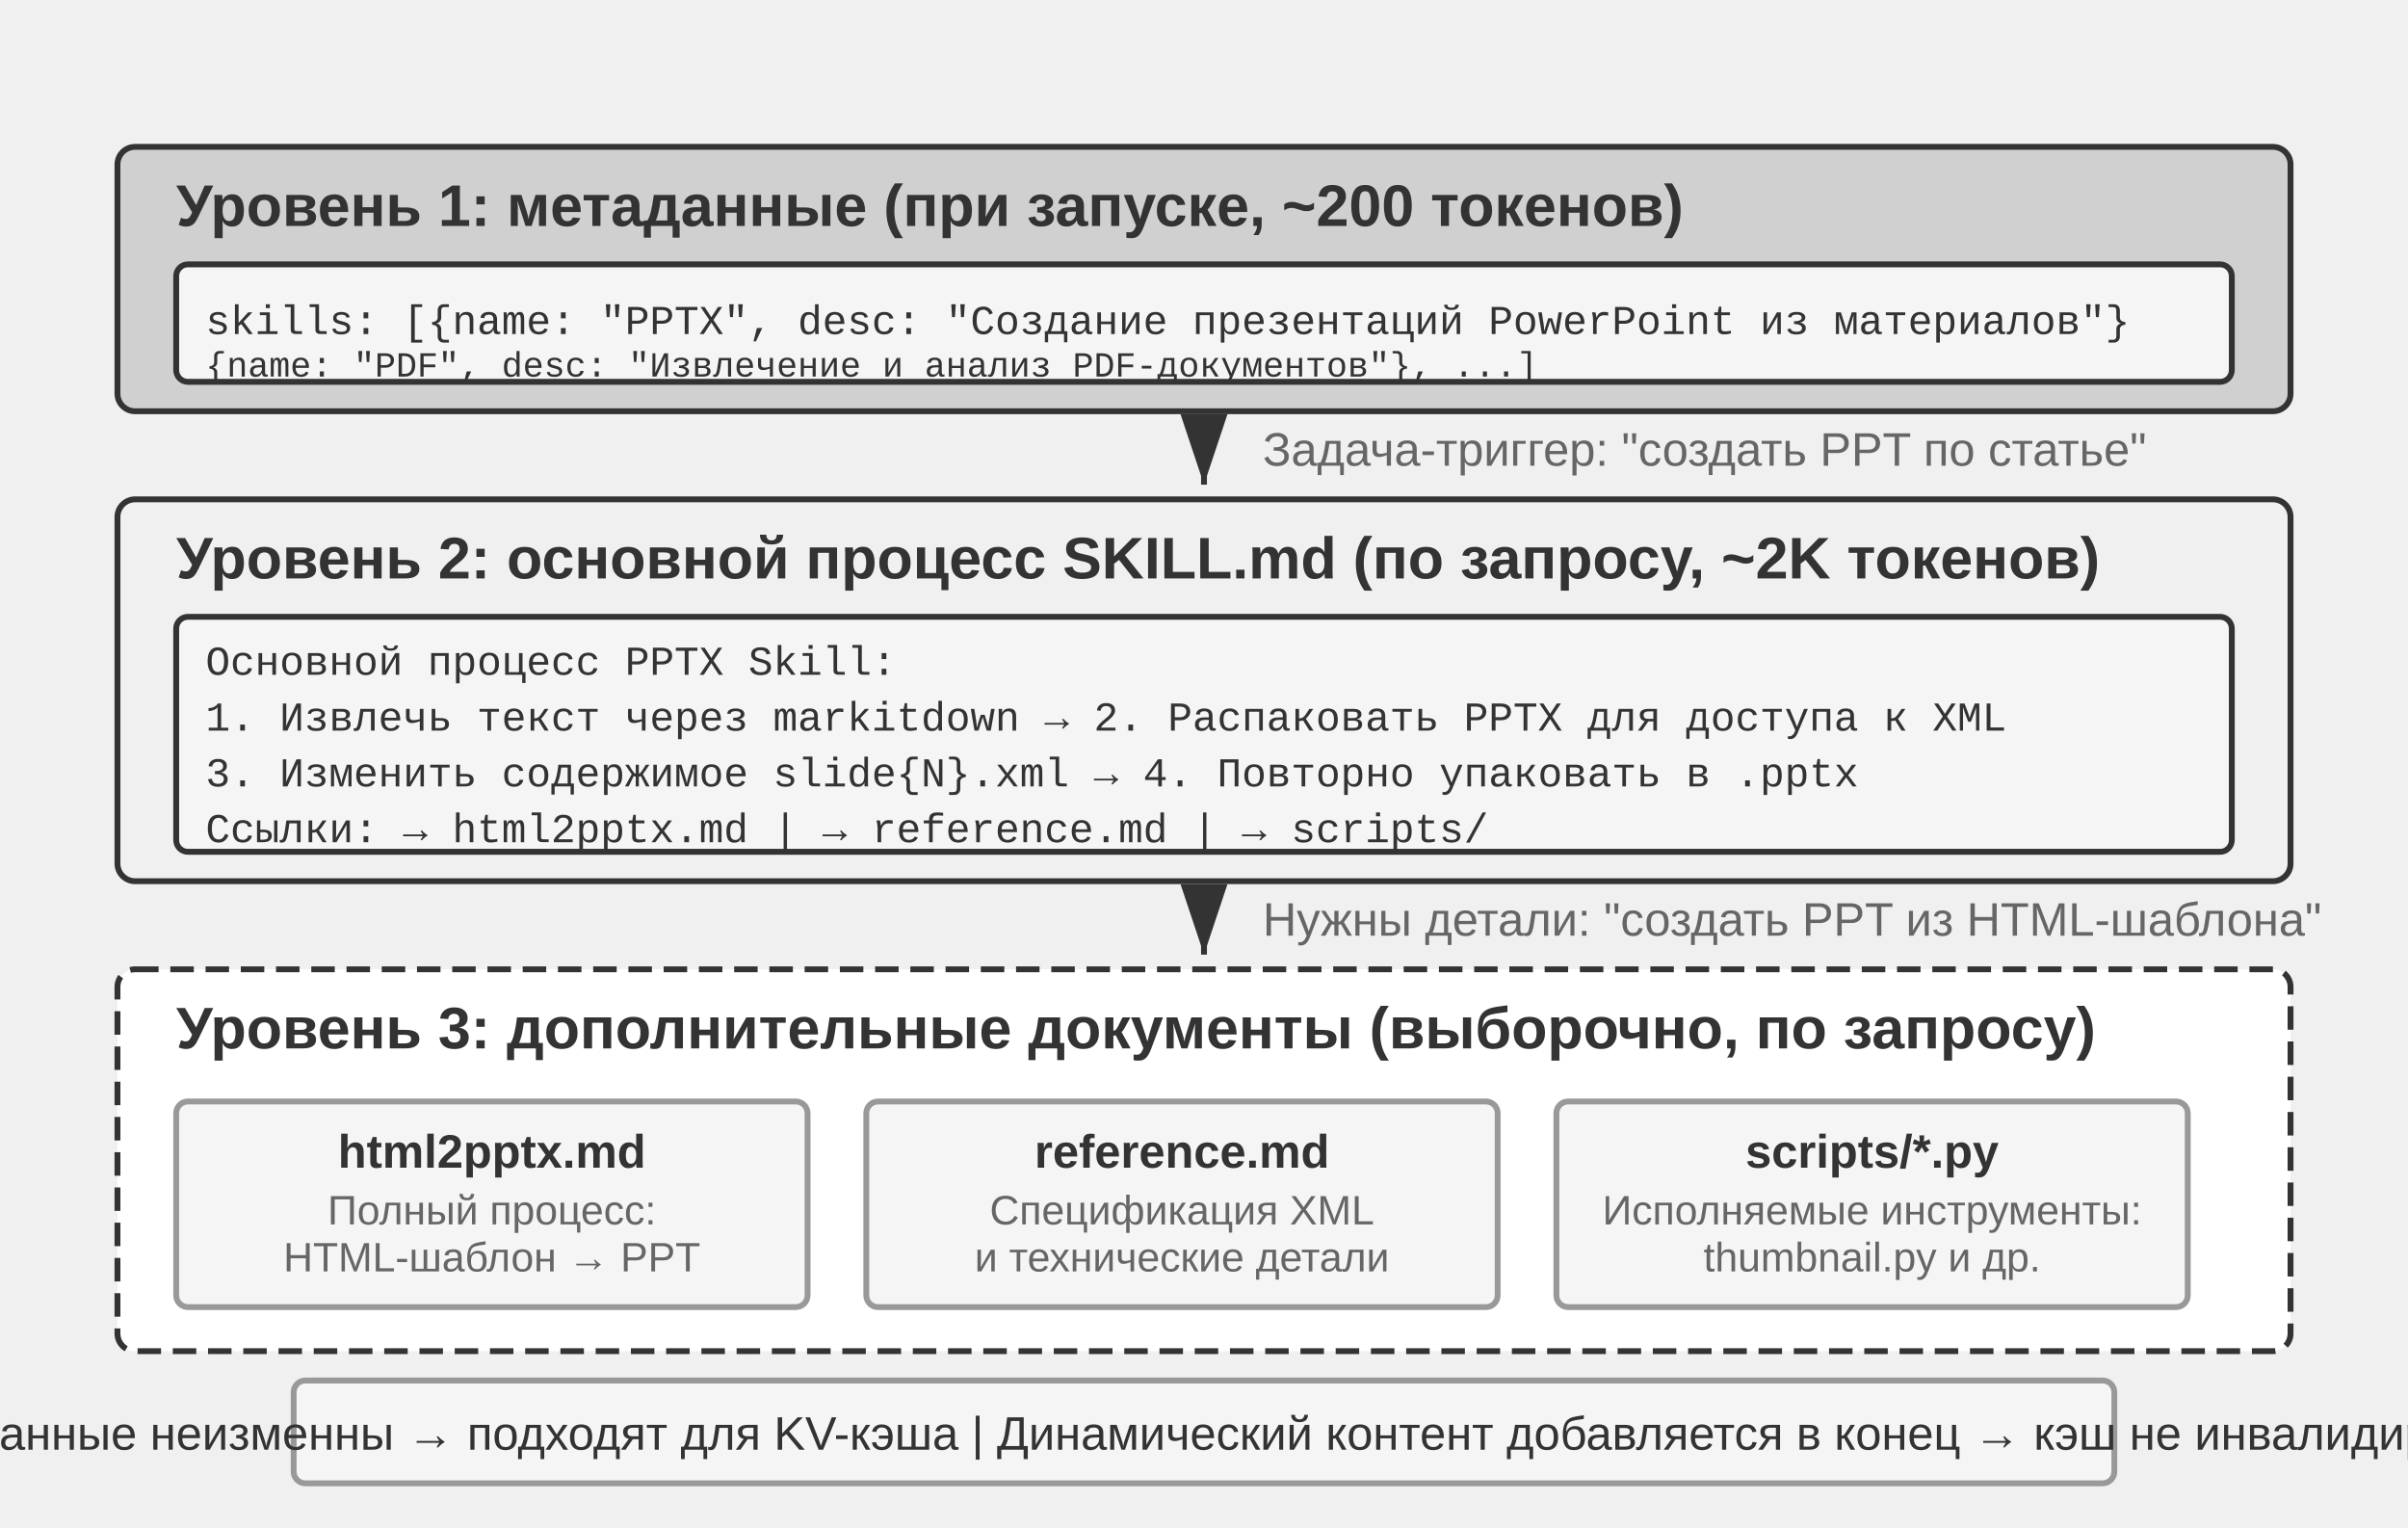
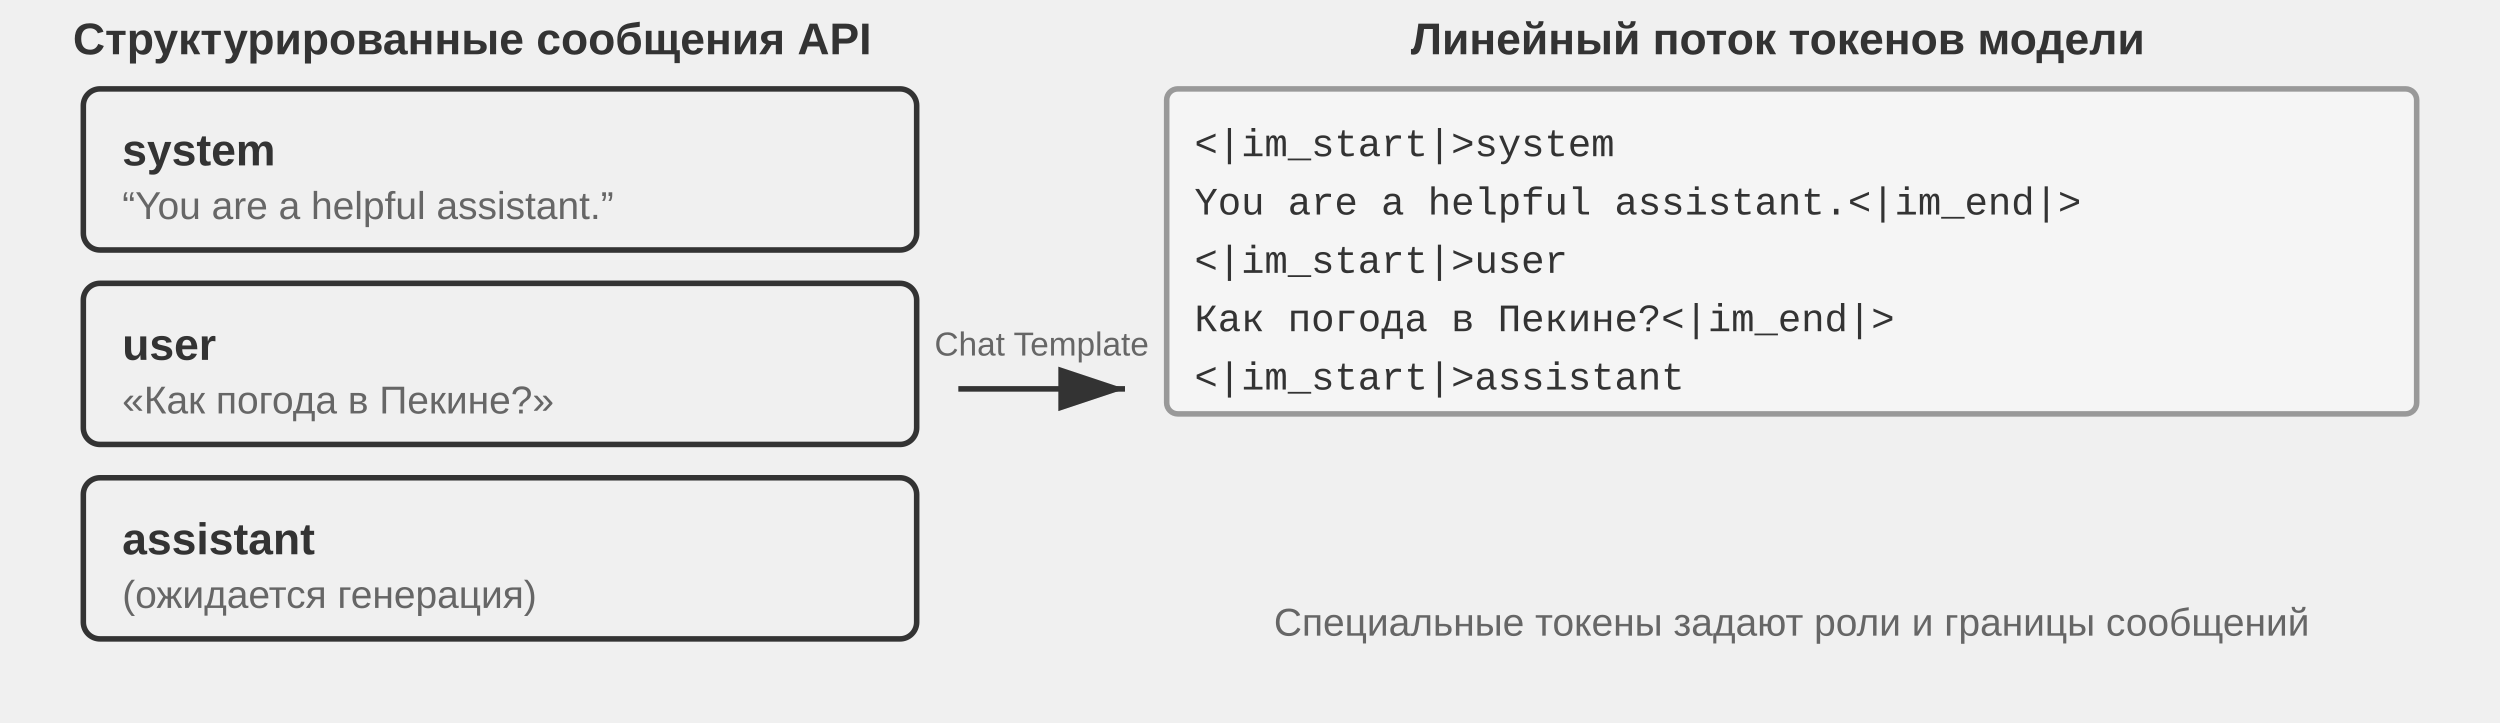
- <svg xmlns="http://www.w3.org/2000/svg" viewBox="0 20 820 520" width="820" height="520" style="background:#ffffff">
+ <svg xmlns="http://www.w3.org/2000/svg" viewBox="0 30 900 260" width="900" height="260" style="background:#ffffff">
  <defs>
    <marker id="ah" markerWidth="12" markerHeight="8" refX="12" refY="4" orient="auto">
      <polygon points="0 0, 12 4, 0 8" fill="#333333" />
    </marker>
    <marker id="ah-light" markerWidth="12" markerHeight="8" refX="12" refY="4" orient="auto">
      <polygon points="0 0, 12 4, 0 8" fill="#999999" />
    </marker>
  </defs>
-   <rect x="40" y="70" width="740" height="90" rx="6" fill="#d0d0d0" stroke="#333333" stroke-width="2" />
-   <text x="60" y="90" font-family="Arial, 'Helvetica Neue', Helvetica, 'PingFang SC', 'Microsoft YaHei', sans-serif" font-size="20" fill="#333333" text-anchor="start" dominant-baseline="central" font-weight="bold">Уровень 1: метаданные (при запуске, ~200 токенов)</text>
-   <rect x="60" y="110" width="700" height="40" rx="4" fill="#f5f5f5" stroke="#333333" stroke-width="2" />
-   <text x="70" y="130" font-family="'Courier New', Courier, monospace" font-size="14" fill="#333333" text-anchor="start" dominant-baseline="central">skills: [{name: "PPTX", desc: "Создание презентаций PowerPoint из материалов"}</text>
-   <text x="70" y="145" font-family="'Courier New', Courier, monospace" font-size="12" fill="#333333" text-anchor="start" dominant-baseline="central">        {name: "PDF",  desc: "Извлечение и анализ PDF-документов"}, ...]</text>
-   <line x1="410" y1="162" x2="410" y2="185" stroke="#333333" stroke-width="2" marker-end="url(#ah)" />
-   <text x="430" y="173" font-family="Arial, 'Helvetica Neue', Helvetica, 'PingFang SC', 'Microsoft YaHei', sans-serif" font-size="16" fill="#666666" text-anchor="start" dominant-baseline="central" font-weight="normal">Задача-триггер: "создать PPT по статье"</text>
-   <rect x="40" y="190" width="740" height="130" rx="6" fill="#f0f0f0" stroke="#333333" stroke-width="2" />
-   <text x="60" y="210" font-family="Arial, 'Helvetica Neue', Helvetica, 'PingFang SC', 'Microsoft YaHei', sans-serif" font-size="20" fill="#333333" text-anchor="start" dominant-baseline="central" font-weight="bold" textLength="714.0" lengthAdjust="spacingAndGlyphs">Уровень 2: основной процесс SKILL.md (по запросу, ~2K токенов)</text>
-   <rect x="60" y="230" width="700" height="80" rx="4" fill="#f5f5f5" stroke="#333333" stroke-width="2" />
-   <text x="70" y="246" font-family="'Courier New', Courier, monospace" font-size="14" fill="#333333" text-anchor="start" dominant-baseline="central">Основной процесс PPTX Skill:</text>
-   <text x="70" y="265" font-family="'Courier New', Courier, monospace" font-size="14" fill="#333333" text-anchor="start" dominant-baseline="central">1. Извлечь текст через markitdown → 2. Распаковать PPTX для доступа к XML</text>
-   <text x="70" y="284" font-family="'Courier New', Courier, monospace" font-size="14" fill="#333333" text-anchor="start" dominant-baseline="central">3. Изменить содержимое slide{N}.xml → 4. Повторно упаковать в .pptx</text>
-   <text x="70" y="303" font-family="'Courier New', Courier, monospace" font-size="14" fill="#333333" text-anchor="start" dominant-baseline="central">Ссылки: → html2pptx.md | → reference.md | → scripts/</text>
-   <line x1="410" y1="322" x2="410" y2="345" stroke="#333333" stroke-width="2" marker-end="url(#ah)" />
-   <text x="430" y="333" font-family="Arial, 'Helvetica Neue', Helvetica, 'PingFang SC', 'Microsoft YaHei', sans-serif" font-size="16" fill="#666666" text-anchor="start" dominant-baseline="central" font-weight="normal" textLength="384.0" lengthAdjust="spacingAndGlyphs">Нужны детали: "создать PPT из HTML-шаблона"</text>
-   <rect x="40" y="350" width="740" height="130" rx="6" fill="#ffffff" stroke="#333333" stroke-width="2" stroke-dasharray="8,4" />
-   <text x="60" y="370" font-family="Arial, 'Helvetica Neue', Helvetica, 'PingFang SC', 'Microsoft YaHei', sans-serif" font-size="20" fill="#333333" text-anchor="start" dominant-baseline="central" font-weight="bold">Уровень 3: дополнительные документы (выборочно, по запросу)</text>
-   <rect x="60" y="395" width="215" height="70" rx="4" fill="#f5f5f5" stroke="#999999" stroke-width="2" />
-   <text x="167.5" y="412" font-family="Arial, 'Helvetica Neue', Helvetica, 'PingFang SC', 'Microsoft YaHei', sans-serif" font-size="16" fill="#333333" text-anchor="middle" dominant-baseline="central" font-weight="bold">html2pptx.md</text>
-   <text x="167.5" y="432" font-family="Arial, 'Helvetica Neue', Helvetica, 'PingFang SC', 'Microsoft YaHei', sans-serif" font-size="14" fill="#666666" text-anchor="middle" dominant-baseline="central" font-weight="normal">Полный процесс:</text>
-   <text x="167.5" y="448" font-family="Arial, 'Helvetica Neue', Helvetica, 'PingFang SC', 'Microsoft YaHei', sans-serif" font-size="14" fill="#666666" text-anchor="middle" dominant-baseline="central" font-weight="normal">HTML-шаблон → PPT</text>
-   <rect x="295" y="395" width="215" height="70" rx="4" fill="#f5f5f5" stroke="#999999" stroke-width="2" />
-   <text x="402.5" y="412" font-family="Arial, 'Helvetica Neue', Helvetica, 'PingFang SC', 'Microsoft YaHei', sans-serif" font-size="16" fill="#333333" text-anchor="middle" dominant-baseline="central" font-weight="bold">reference.md</text>
-   <text x="402.5" y="432" font-family="Arial, 'Helvetica Neue', Helvetica, 'PingFang SC', 'Microsoft YaHei', sans-serif" font-size="14" fill="#666666" text-anchor="middle" dominant-baseline="central" font-weight="normal">Спецификация XML</text>
-   <text x="402.5" y="448" font-family="Arial, 'Helvetica Neue', Helvetica, 'PingFang SC', 'Microsoft YaHei', sans-serif" font-size="14" fill="#666666" text-anchor="middle" dominant-baseline="central" font-weight="normal">и технические детали</text>
-   <rect x="530" y="395" width="215" height="70" rx="4" fill="#f5f5f5" stroke="#999999" stroke-width="2" />
-   <text x="637.5" y="412" font-family="Arial, 'Helvetica Neue', Helvetica, 'PingFang SC', 'Microsoft YaHei', sans-serif" font-size="16" fill="#333333" text-anchor="middle" dominant-baseline="central" font-weight="bold">scripts/*.py</text>
-   <text x="637.5" y="432" font-family="Arial, 'Helvetica Neue', Helvetica, 'PingFang SC', 'Microsoft YaHei', sans-serif" font-size="14" fill="#666666" text-anchor="middle" dominant-baseline="central" font-weight="normal">Исполняемые инструменты:</text>
-   <text x="637.5" y="448" font-family="Arial, 'Helvetica Neue', Helvetica, 'PingFang SC', 'Microsoft YaHei', sans-serif" font-size="14" fill="#666666" text-anchor="middle" dominant-baseline="central" font-weight="normal">thumbnail.py и др.</text>
-   <rect x="100" y="490" width="620" height="35" rx="4" fill="#f5f5f5" stroke="#999999" stroke-width="2" />
-   <text x="410" y="508" font-family="Arial, 'Helvetica Neue', Helvetica, 'PingFang SC', 'Microsoft YaHei', sans-serif" font-size="16" fill="#333333" text-anchor="middle" dominant-baseline="central" font-weight="normal" textLength="608.0" lengthAdjust="spacingAndGlyphs">Метаданные неизменны → подходят для KV-кэша | Динамический контент добавляется в конец → кэш не инвалидируется</text>
+   <text x="170" y="44" font-family="Arial, 'Helvetica Neue', Helvetica, 'PingFang SC', 'Microsoft YaHei', sans-serif" font-size="16" fill="#333333" text-anchor="middle" dominant-baseline="central" font-weight="bold">Структурированные сообщения API</text>
+   <rect x="30" y="62" width="300" height="58" rx="6" fill="#f0f0f0" stroke="#333333" stroke-width="2" />
+   <text x="44" y="84" font-family="Arial, 'Helvetica Neue', Helvetica, 'PingFang SC', 'Microsoft YaHei', sans-serif" font-size="16" fill="#333333" text-anchor="start" dominant-baseline="central" font-weight="bold">system</text>
+   <text x="44" y="104" font-family="Arial, 'Helvetica Neue', Helvetica, 'PingFang SC', 'Microsoft YaHei', sans-serif" font-size="14" fill="#666666" text-anchor="start" dominant-baseline="central" font-weight="normal">“You are a helpful assistant.”</text>
+   <rect x="30" y="132" width="300" height="58" rx="6" fill="#f0f0f0" stroke="#333333" stroke-width="2" />
+   <text x="44" y="154" font-family="Arial, 'Helvetica Neue', Helvetica, 'PingFang SC', 'Microsoft YaHei', sans-serif" font-size="16" fill="#333333" text-anchor="start" dominant-baseline="central" font-weight="bold">user</text>
+   <text x="44" y="174" font-family="Arial, 'Helvetica Neue', Helvetica, 'PingFang SC', 'Microsoft YaHei', sans-serif" font-size="14" fill="#666666" text-anchor="start" dominant-baseline="central" font-weight="normal">«Как погода в Пекине?»</text>
+   <rect x="30" y="202" width="300" height="58" rx="6" fill="#f0f0f0" stroke="#333333" stroke-width="2" />
+   <text x="44" y="224" font-family="Arial, 'Helvetica Neue', Helvetica, 'PingFang SC', 'Microsoft YaHei', sans-serif" font-size="16" fill="#333333" text-anchor="start" dominant-baseline="central" font-weight="bold">assistant</text>
+   <text x="44" y="244" font-family="Arial, 'Helvetica Neue', Helvetica, 'PingFang SC', 'Microsoft YaHei', sans-serif" font-size="14" fill="#666666" text-anchor="start" dominant-baseline="central" font-weight="normal">(ожидается генерация)</text>
+   <line x1="345" y1="170" x2="405" y2="170" stroke="#333333" stroke-width="2" marker-end="url(#ah)" />
+   <text x="375.0" y="158.0" font-family="Arial, 'Helvetica Neue', Helvetica, 'PingFang SC', 'Microsoft YaHei', sans-serif" font-size="12" fill="#666666" text-anchor="middle">Chat Template</text>
+   <text x="640" y="44" font-family="Arial, 'Helvetica Neue', Helvetica, 'PingFang SC', 'Microsoft YaHei', sans-serif" font-size="16" fill="#333333" text-anchor="middle" dominant-baseline="central" font-weight="bold">Линейный поток токенов модели</text>
+   <rect x="420" y="62" width="450" height="117.0" rx="4" fill="#f5f5f5" stroke="#999999" stroke-width="2" />
+   <text x="430" y="82.5" font-family="'Courier New', Courier, monospace" font-size="14" fill="#333333" text-anchor="start" dominant-baseline="central">&lt;|im_start|&gt;system</text>
+   <text x="430" y="103.5" font-family="'Courier New', Courier, monospace" font-size="14" fill="#333333" text-anchor="start" dominant-baseline="central">You are a helpful assistant.&lt;|im_end|&gt;</text>
+   <text x="430" y="124.5" font-family="'Courier New', Courier, monospace" font-size="14" fill="#333333" text-anchor="start" dominant-baseline="central">&lt;|im_start|&gt;user</text>
+   <text x="430" y="145.5" font-family="'Courier New', Courier, monospace" font-size="14" fill="#333333" text-anchor="start" dominant-baseline="central">Как погода в Пекине?&lt;|im_end|&gt;</text>
+   <text x="430" y="166.5" font-family="'Courier New', Courier, monospace" font-size="14" fill="#333333" text-anchor="start" dominant-baseline="central">&lt;|im_start|&gt;assistant</text>
+   <text x="645" y="254" font-family="Arial, 'Helvetica Neue', Helvetica, 'PingFang SC', 'Microsoft YaHei', sans-serif" font-size="14" fill="#666666" text-anchor="middle" dominant-baseline="central" font-weight="normal">Специальные токены задают роли и границы сообщений</text>
</svg>
